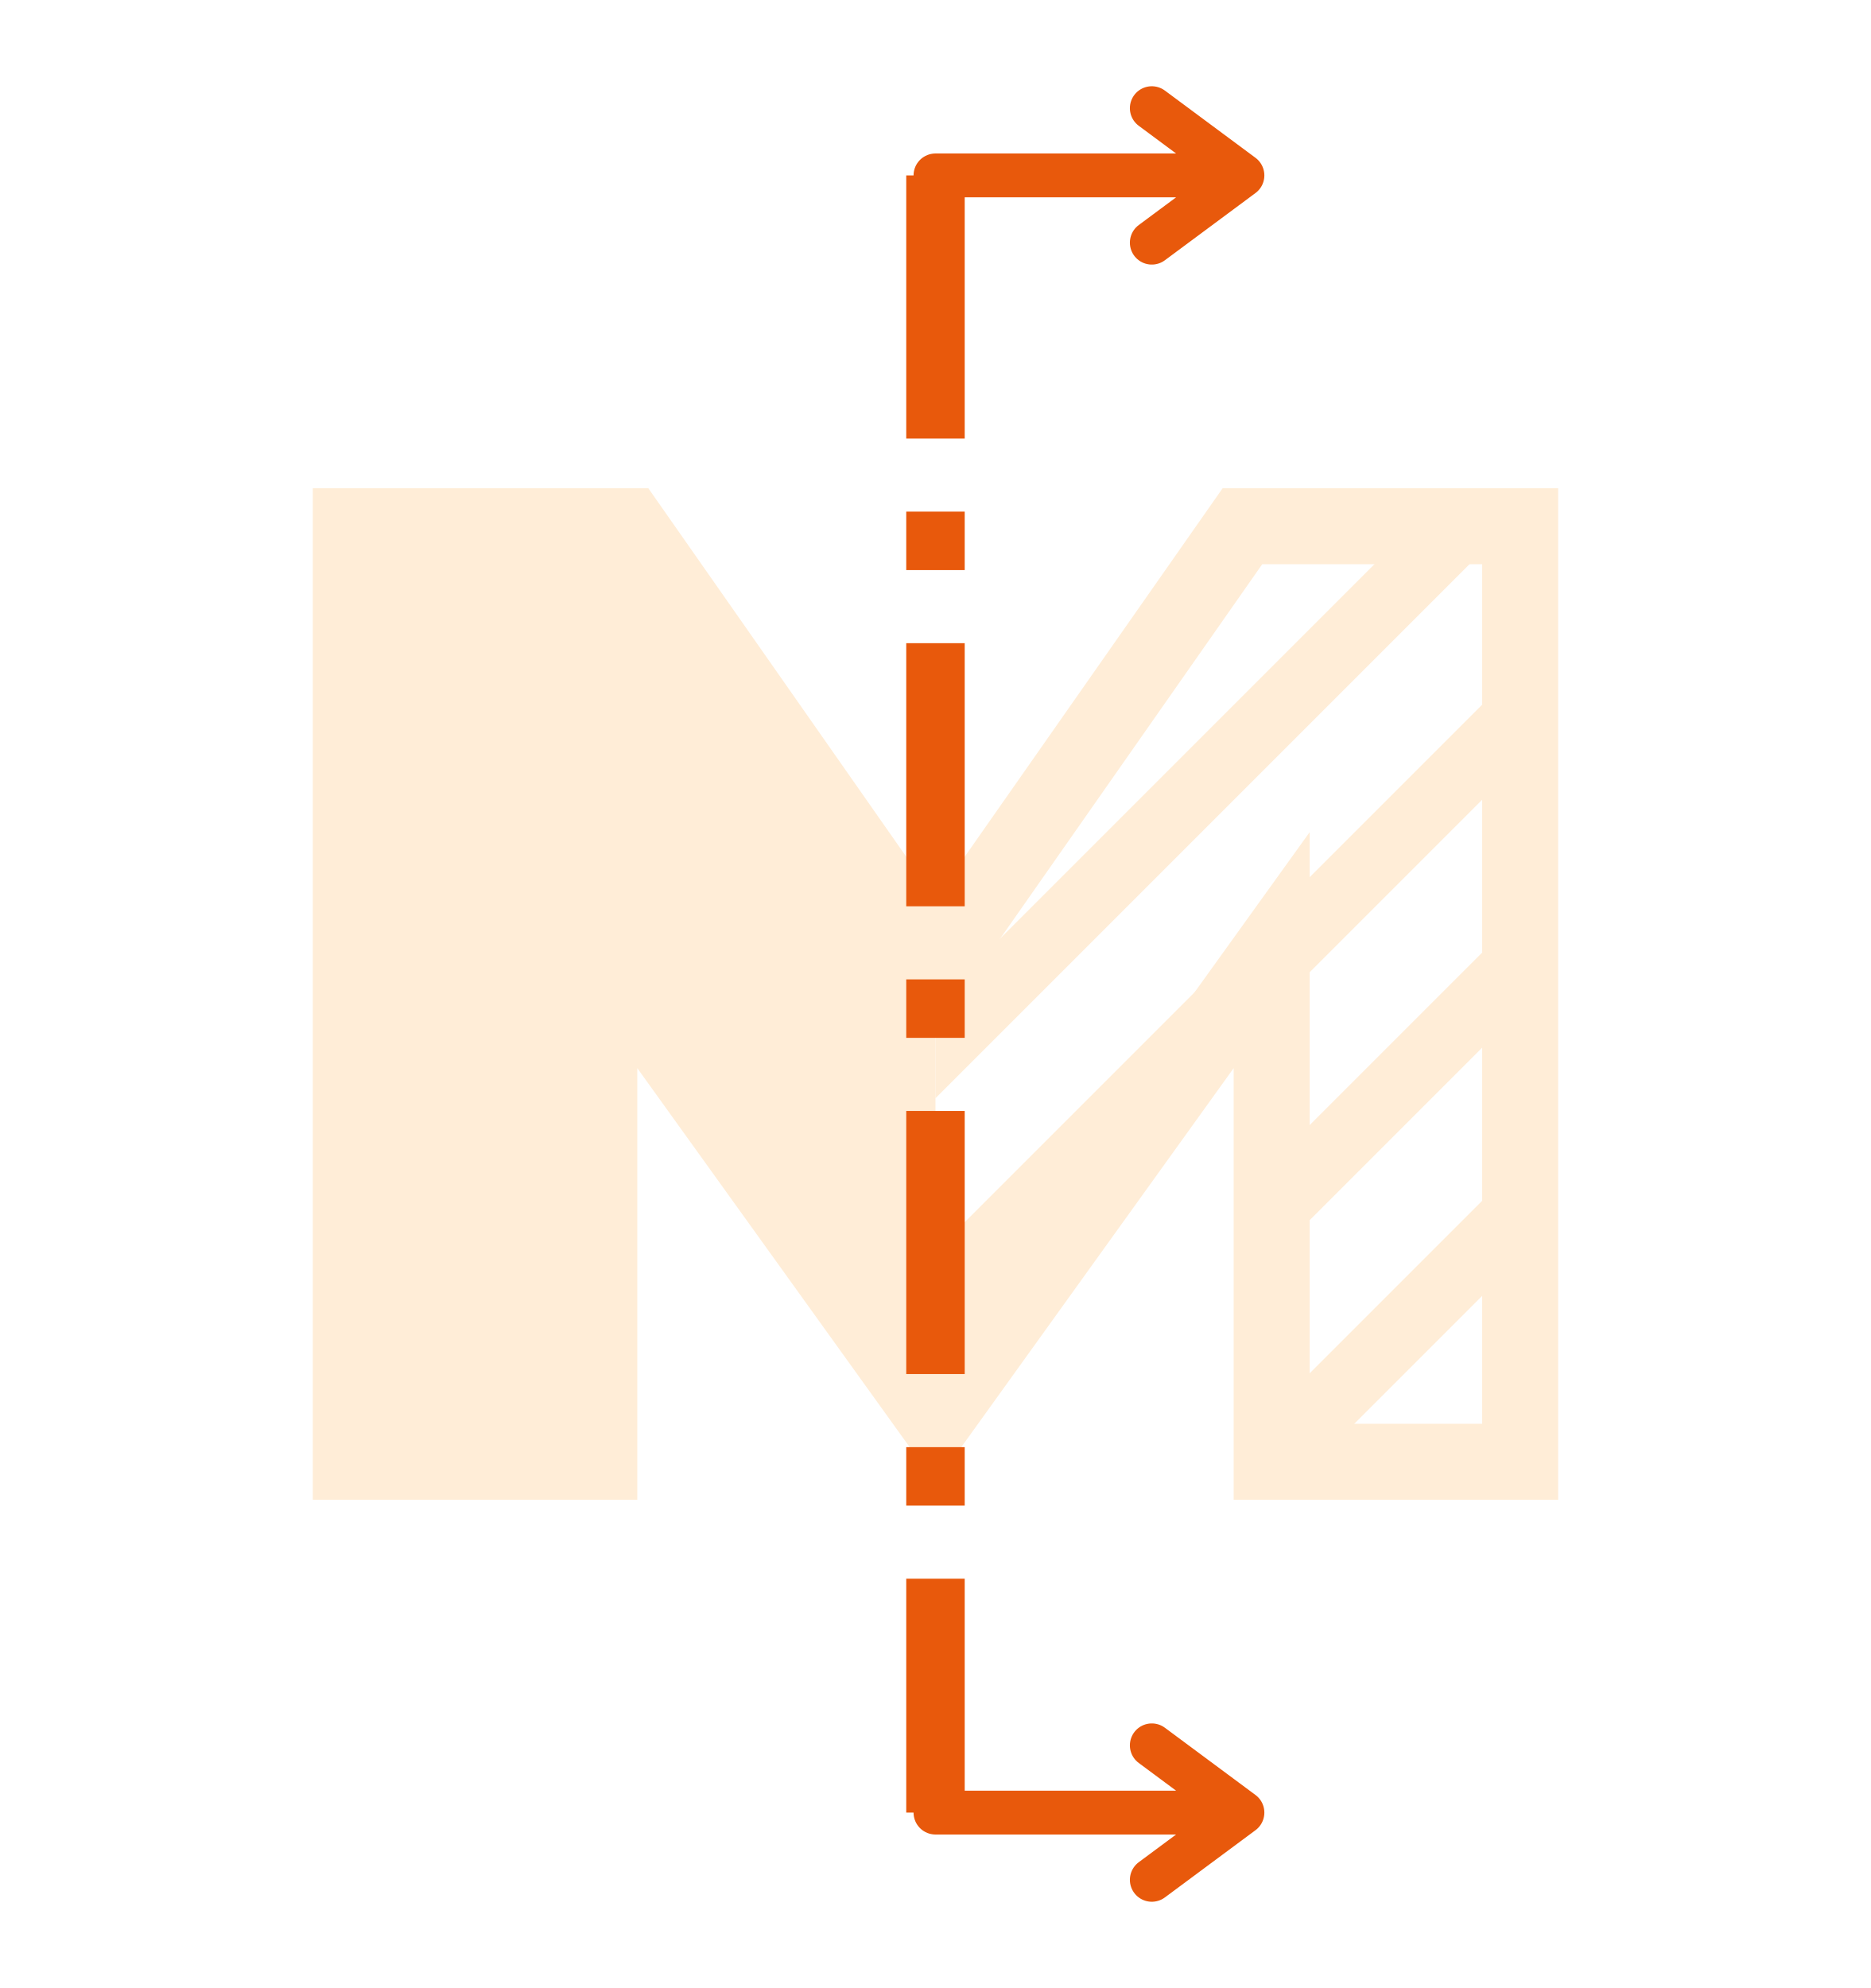
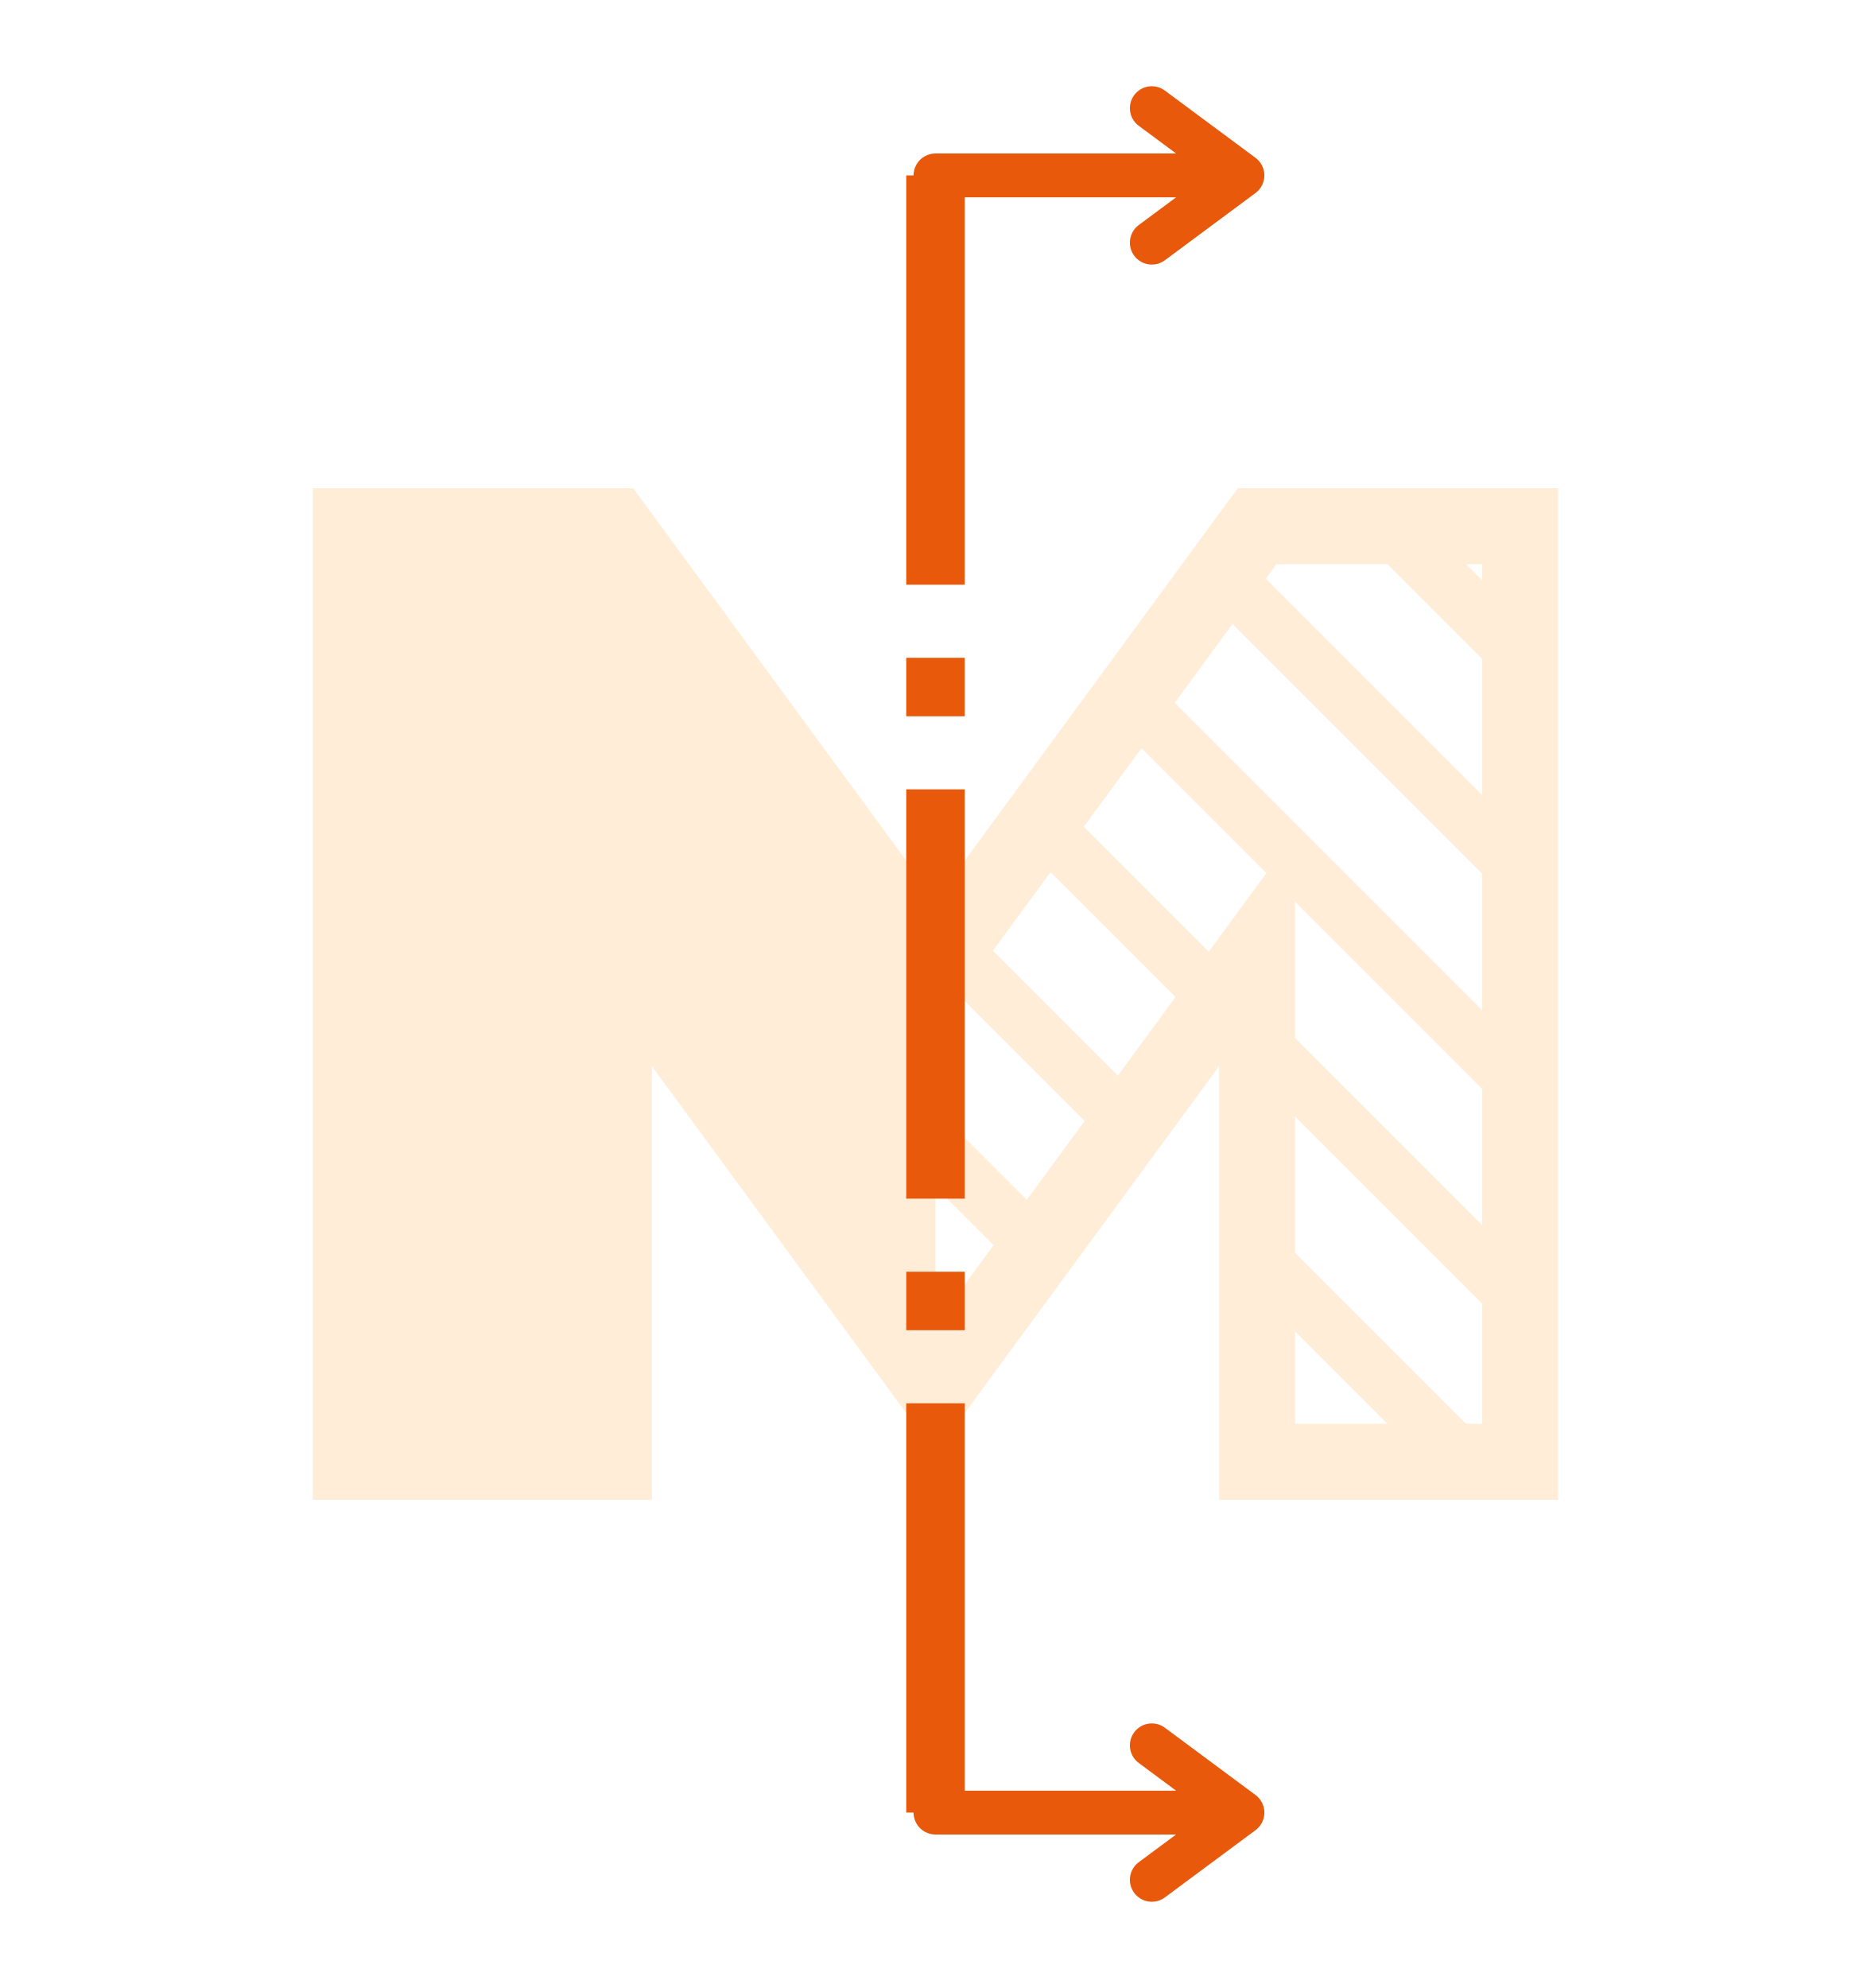
<svg xmlns="http://www.w3.org/2000/svg" viewBox="0 -2 64 68" width="64" height="68" role="img" aria-label="Marcus Lab mark with section arrows">
  <defs>
    <clipPath id="ml">
      <rect x="0" y="0" width="32" height="64" />
    </clipPath>
    <clipPath id="mr">
      <rect x="32" y="0" width="32" height="64" />
    </clipPath>
    <clipPath id="mo">
-       <polygon points="12,16 21.5,16 32,31 42.5,16 52,16 52,48 43.5,48 43.5,30.5 32,46.5 20.5,30.5 20.5,48 12,48" />
+       <polygon points="12,16 21,16 32,31 43,16 52,16 52,48 43,48 43,30.5 32,45.5 21,30.5 21,48 12,48" />
    </clipPath>
  </defs>
-   <polygon points="12,16 21.5,16 32,31 42.5,16 52,16 52,48 43.5,48 43.5,30.5 32,46.5 20.5,30.5 20.5,48 12,48" fill="#ffedd7" clip-path="url(#ml)" />
+   <polygon points="12,16 21,16 32,31 43,16 52,16 52,48 43,48 43,30.5 32,45.5 21,30.5 21,48 12,48" fill="#ffedd7" clip-path="url(#ml)" />
  <g clip-path="url(#mr)">
-     <g clip-path="url(#mo)" fill="none" stroke="#ffedd7" stroke-width="2.3">
-       <path d="M-65.94 64 L-1.94 0" />
-       <path d="M-57.46 64 L6.54 0" />
-       <path d="M-48.97 64 L15.03 0" />
-       <path d="M-40.49 64 L23.51 0" />
-       <path d="M-32.00 64 L32.00 0" />
-       <path d="M-23.51 64 L40.49 0" />
-       <path d="M-15.03 64 L48.97 0" />
-       <path d="M-6.54 64 L57.46 0" />
-       <path d="M1.94 64 L65.94 0" />
-       <path d="M10.43 64 L74.43 0" />
-       <path d="M18.91 64 L82.91 0" />
-       <path d="M27.40 64 L91.40 0" />
-       <path d="M35.88 64 L99.88 0" />
-       <path d="M44.37 64 L108.37 0" />
-       <path d="M52.85 64 L116.85 0" />
-       <path d="M61.34 64 L125.34 0" />
+     <g clip-path="url(#mo)" fill="none" stroke="#ffedd7" stroke-width="1.9">
+       <path d="M-64.09 0 L-0.09 64" />
+       <path d="M-56.74 0 L7.26 64" />
+       <path d="M-49.38 0 L14.62 64" />
+       <path d="M-42.03 0 L21.97 64" />
+       <path d="M-34.67 0 L29.33 64" />
+       <path d="M-27.32 0 L36.68 64" />
+       <path d="M-19.97 0 L44.03 64" />
+       <path d="M-12.61 0 L51.39 64" />
+       <path d="M-5.26 0 L58.74 64" />
+       <path d="M2.10 0 L66.10 64" />
+       <path d="M9.45 0 L73.45 64" />
+       <path d="M16.80 0 L80.80 64" />
+       <path d="M24.16 0 L88.16 64" />
+       <path d="M31.51 0 L95.51 64" />
+       <path d="M38.87 0 L102.87 64" />
+       <path d="M46.22 0 L110.22 64" />
+       <path d="M53.57 0 L117.57 64" />
+       <path d="M60.93 0 L124.93 64" />
    </g>
  </g>
-   <polygon points="12,16 21.5,16 32,31 42.5,16 52,16 52,48 43.5,48 43.5,30.5 32,46.5 20.5,30.5 20.5,48 12,48" fill="none" stroke="#ffedd7" stroke-width="2.6" stroke-linejoin="miter" />
-   <path d="M32 4 V60" fill="none" stroke="#e8590c" stroke-width="2" stroke-dasharray="9 2.5 2 2.5" />
+   <polygon points="12,16 21,16 32,31 43,16 52,16 52,48 43,48 43,30.5 32,45.5 21,30.5 21,48 12,48" fill="none" stroke="#ffedd7" stroke-width="2.6" stroke-linejoin="miter" />
+   <path d="M32 4 V60" fill="none" stroke="#e8590c" stroke-width="2" stroke-dasharray="14 2.5 2 2.5" />
  <g fill="none" stroke="#e8590c" stroke-width="1.5" stroke-linecap="round" stroke-linejoin="round">
    <path d="M32 4 H42 M39.4 1.7 L42.5 4 L39.4 6.3" />
    <path d="M32 60 H42 M39.4 57.7 L42.5 60 L39.4 62.3" />
  </g>
</svg>
